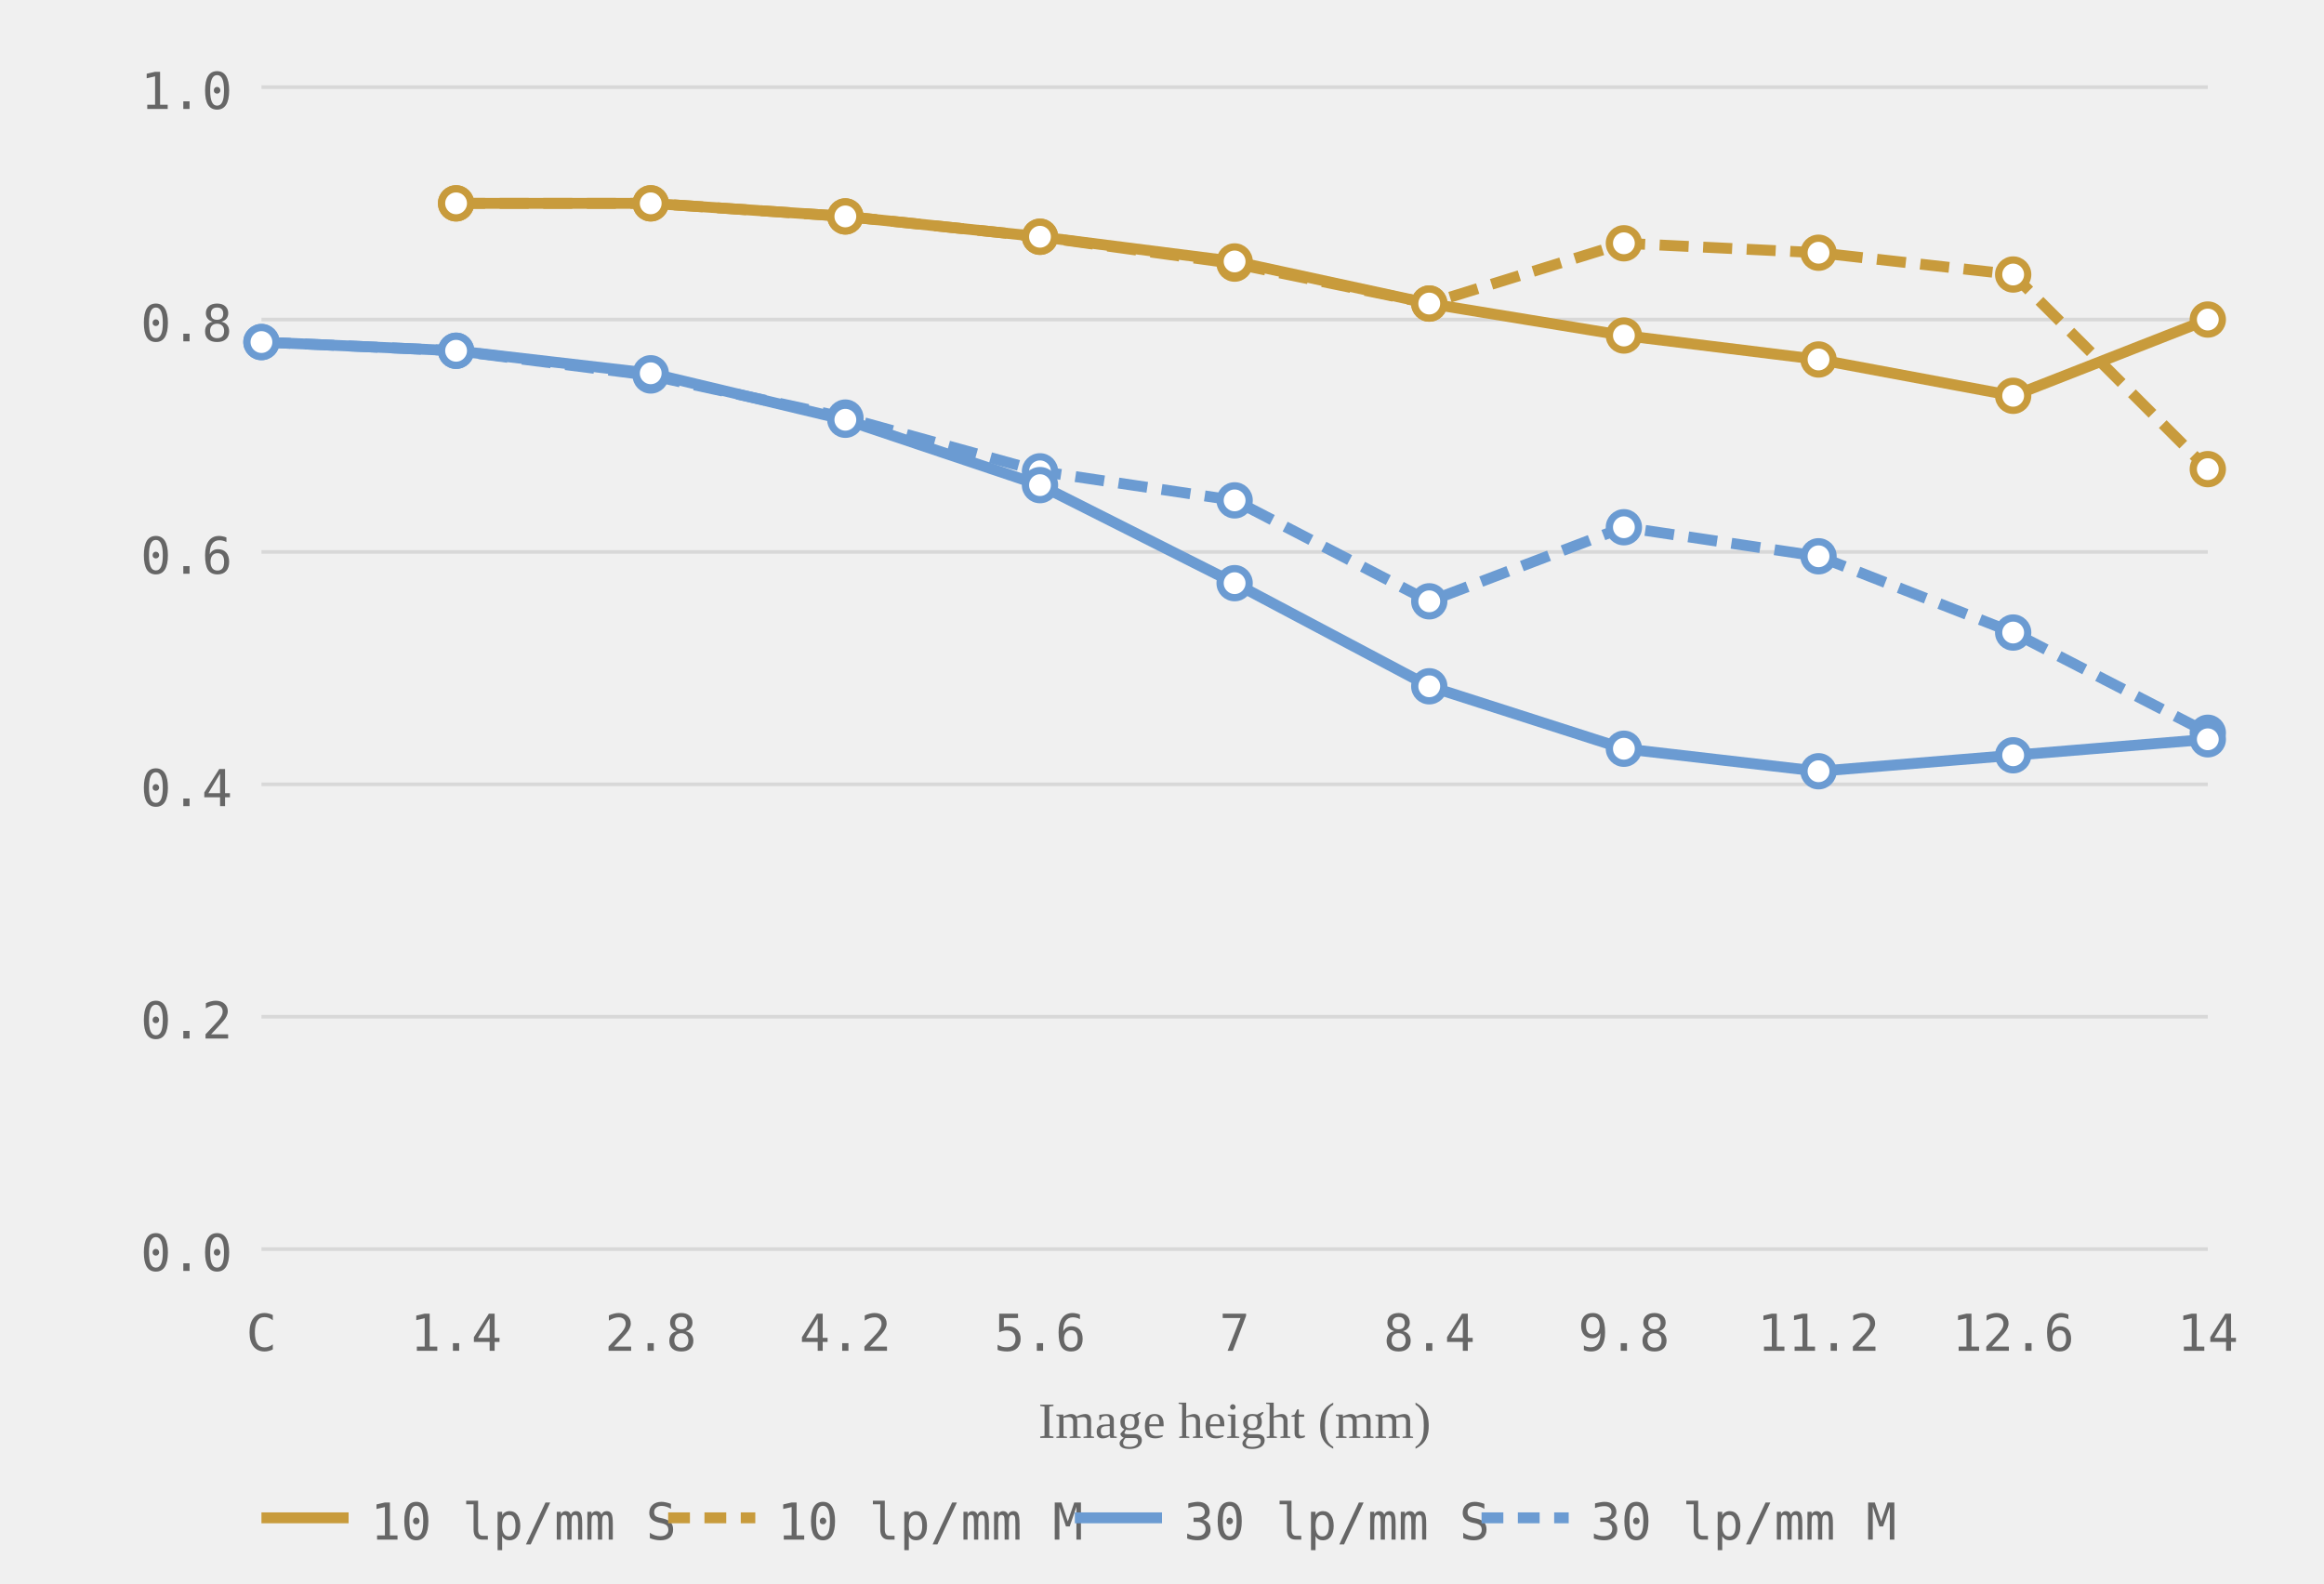
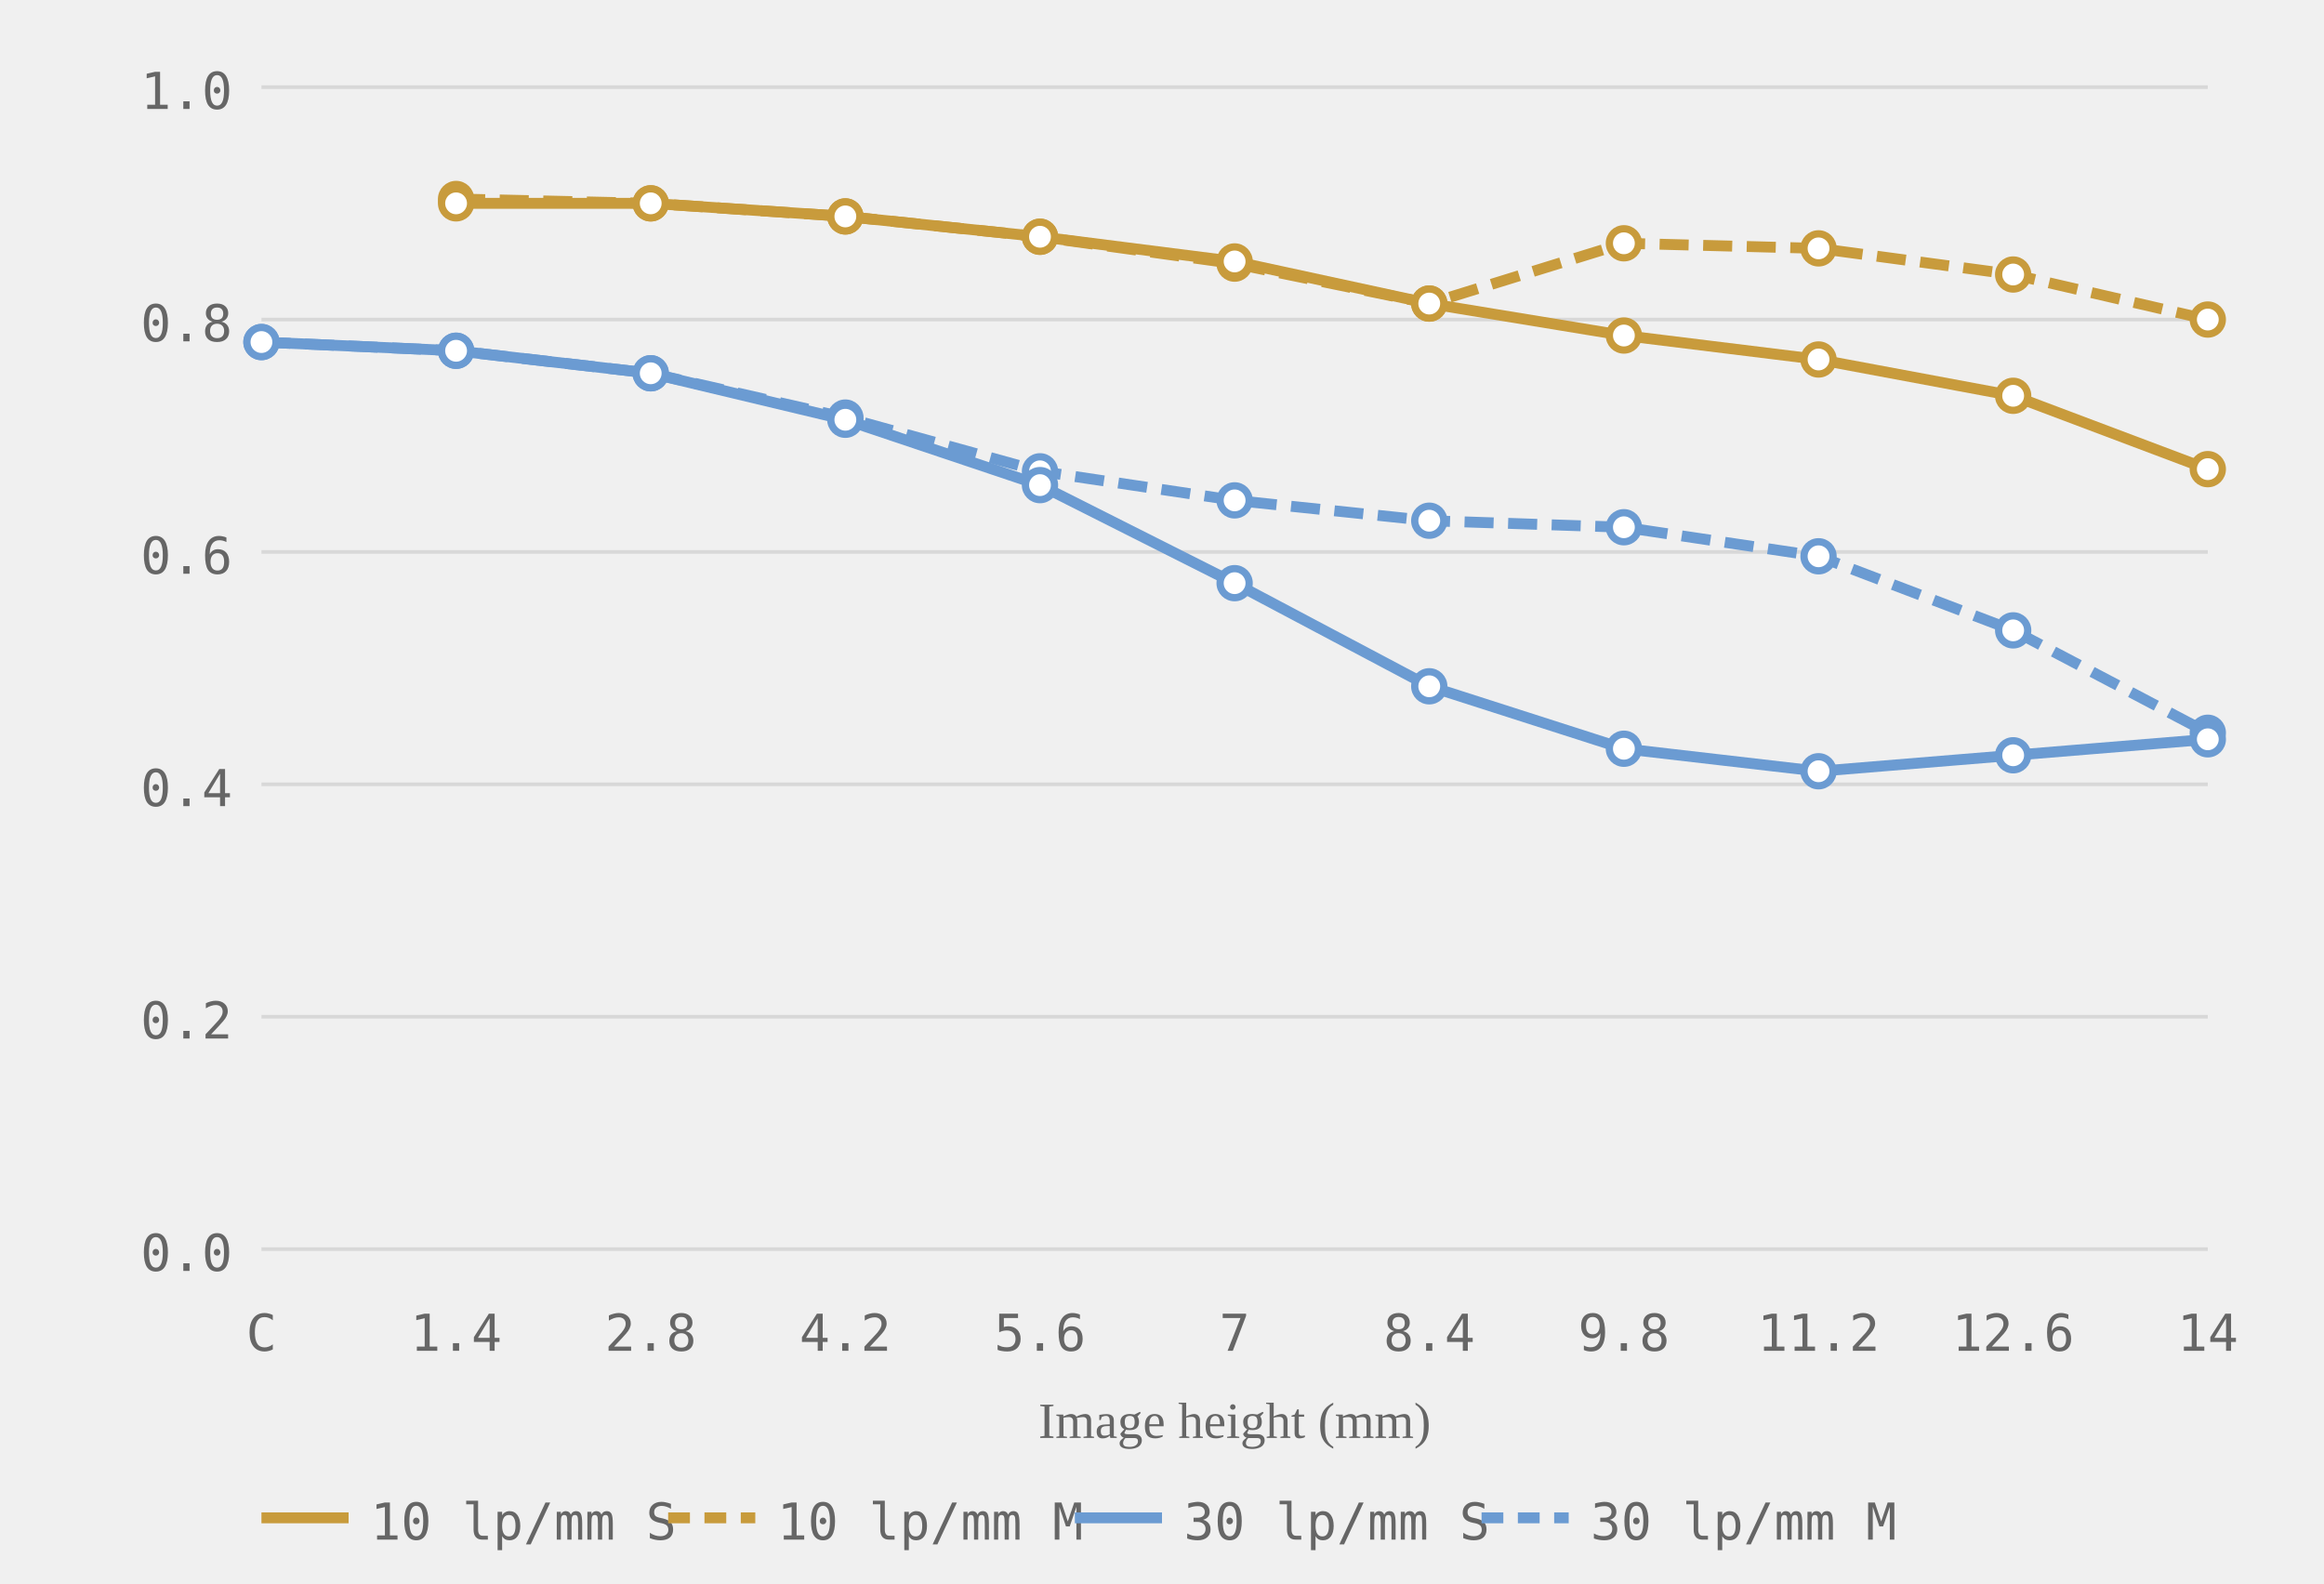
<svg xmlns="http://www.w3.org/2000/svg" viewBox="0 0 320 218" role="img" aria-label="MTF chart, generated from readings">
  <style>.grid-line { stroke: #d8d8d8; stroke-width: 0.5; }.axis-label { font-size: 7px; fill: #666666; font-family: ui-monospace, monospace; }.axis-y { text-anchor: end; }.axis-x { text-anchor: middle; }.axis-title { font-size: 7px; fill: #666666; text-anchor: middle; }.curve { fill: none; stroke-width: 1.5; }.curve-m { stroke-dasharray: 4 2; }.dot { fill: white; stroke-width: 1; }.legend-text { font-size: 7px; fill: #666666; font-family: ui-monospace, monospace; }</style>
  <line class="grid-line" x1="36" y1="172.0" x2="304" y2="172.0" />
  <line class="grid-line" x1="36" y1="140.0" x2="304" y2="140.0" />
  <line class="grid-line" x1="36" y1="108.0" x2="304" y2="108.0" />
  <line class="grid-line" x1="36" y1="76.0" x2="304" y2="76.0" />
  <line class="grid-line" x1="36" y1="44.0" x2="304" y2="44.0" />
  <line class="grid-line" x1="36" y1="12.0" x2="304" y2="12.0" />
  <text class="axis-label axis-y" x="32" y="175.0">0.0</text>
  <text class="axis-label axis-y" x="32" y="143.0">0.2</text>
  <text class="axis-label axis-y" x="32" y="111.0">0.4</text>
  <text class="axis-label axis-y" x="32" y="79.0">0.6</text>
  <text class="axis-label axis-y" x="32" y="47.0">0.8</text>
  <text class="axis-label axis-y" x="32" y="15.0">1.0</text>
  <text class="axis-label axis-x" x="36.0" y="186">C</text>
  <text class="axis-label axis-x" x="62.8" y="186">1.4</text>
  <text class="axis-label axis-x" x="89.6" y="186">2.8</text>
  <text class="axis-label axis-x" x="116.4" y="186">4.2</text>
  <text class="axis-label axis-x" x="143.2" y="186">5.6</text>
  <text class="axis-label axis-x" x="170.0" y="186">7</text>
  <text class="axis-label axis-x" x="196.8" y="186">8.4</text>
  <text class="axis-label axis-x" x="223.6" y="186">9.8</text>
  <text class="axis-label axis-x" x="250.4" y="186">11.2</text>
  <text class="axis-label axis-x" x="277.2" y="186">12.6</text>
  <text class="axis-label axis-x" x="304.0" y="186">14</text>
  <text class="axis-title" x="170.0" y="198">Image height (mm)</text>
-   <polyline class="curve curve-10 curve-m" style="stroke:#c89b3c" points="62.8,28.0 89.6,28.0 116.4,29.8 143.2,32.6 170.0,36.3 196.8,41.8 223.6,33.5 250.4,34.8 277.2,37.8 304.0,64.6" stroke-dasharray="4 2" />
-   <polyline class="curve curve-10" style="stroke:#c89b3c" points="62.8,28.0 89.6,28.0 116.4,29.8 143.2,32.6 170.0,36.0 196.8,41.8 223.6,46.2 250.4,49.5 277.2,54.5 304.0,44.0" />
-   <polyline class="curve curve-30 curve-m" style="stroke:#6b9bd2" points="36.0,47.1 62.8,48.3 89.6,51.7 116.4,57.5 143.2,64.9 170.0,68.9 196.8,82.8 223.6,72.6 250.4,76.6 277.2,87.1 304.0,100.9" stroke-dasharray="4 2" />
+   <polyline class="curve curve-10 curve-m" style="stroke:#c89b3c" points="62.8,27.4 89.6,28.0 116.4,29.8 143.2,32.6 170.0,36.3 196.8,41.8 223.6,33.5 250.4,34.2 277.2,37.8 304.0,44.0" stroke-dasharray="4 2" />
+   <polyline class="curve curve-10" style="stroke:#c89b3c" points="62.8,28.0 89.6,28.0 116.4,29.8 143.2,32.6 170.0,36.0 196.8,41.8 223.6,46.2 250.4,49.5 277.2,54.5 304.0,64.6" />
+   <polyline class="curve curve-30 curve-m" style="stroke:#6b9bd2" points="36.0,47.1 62.8,48.3 89.6,51.4 116.4,57.5 143.2,64.9 170.0,68.9 196.8,71.7 223.6,72.6 250.4,76.6 277.2,86.8 304.0,100.9" stroke-dasharray="4 2" />
  <polyline class="curve curve-30" style="stroke:#6b9bd2" points="36.0,47.1 62.8,48.3 89.6,51.4 116.4,57.8 143.2,66.8 170.0,80.3 196.8,94.5 223.6,103.1 250.4,106.2 277.2,104.0 304.0,101.8" />
-   <circle class="dot dot-10" style="stroke:#c89b3c" cx="62.8" cy="28.0" r="2" />
+   <circle class="dot dot-10" style="stroke:#c89b3c" cx="62.8" cy="27.4" r="2" />
  <circle class="dot dot-10" style="stroke:#c89b3c" cx="89.6" cy="28.0" r="2" />
  <circle class="dot dot-10" style="stroke:#c89b3c" cx="116.4" cy="29.8" r="2" />
  <circle class="dot dot-10" style="stroke:#c89b3c" cx="143.2" cy="32.6" r="2" />
  <circle class="dot dot-10" style="stroke:#c89b3c" cx="170.0" cy="36.3" r="2" />
  <circle class="dot dot-10" style="stroke:#c89b3c" cx="196.8" cy="41.8" r="2" />
  <circle class="dot dot-10" style="stroke:#c89b3c" cx="223.6" cy="33.5" r="2" />
-   <circle class="dot dot-10" style="stroke:#c89b3c" cx="250.4" cy="34.8" r="2" />
+   <circle class="dot dot-10" style="stroke:#c89b3c" cx="250.4" cy="34.2" r="2" />
  <circle class="dot dot-10" style="stroke:#c89b3c" cx="277.2" cy="37.8" r="2" />
-   <circle class="dot dot-10" style="stroke:#c89b3c" cx="304.0" cy="64.6" r="2" />
+   <circle class="dot dot-10" style="stroke:#c89b3c" cx="304.0" cy="44.0" r="2" />
  <circle class="dot dot-10" style="stroke:#c89b3c" cx="62.8" cy="28.0" r="2" />
  <circle class="dot dot-10" style="stroke:#c89b3c" cx="89.6" cy="28.0" r="2" />
  <circle class="dot dot-10" style="stroke:#c89b3c" cx="116.4" cy="29.8" r="2" />
  <circle class="dot dot-10" style="stroke:#c89b3c" cx="143.2" cy="32.6" r="2" />
  <circle class="dot dot-10" style="stroke:#c89b3c" cx="170.0" cy="36.0" r="2" />
  <circle class="dot dot-10" style="stroke:#c89b3c" cx="196.8" cy="41.8" r="2" />
  <circle class="dot dot-10" style="stroke:#c89b3c" cx="223.6" cy="46.2" r="2" />
  <circle class="dot dot-10" style="stroke:#c89b3c" cx="250.4" cy="49.5" r="2" />
  <circle class="dot dot-10" style="stroke:#c89b3c" cx="277.2" cy="54.5" r="2" />
-   <circle class="dot dot-10" style="stroke:#c89b3c" cx="304.0" cy="44.0" r="2" />
+   <circle class="dot dot-10" style="stroke:#c89b3c" cx="304.0" cy="64.6" r="2" />
  <circle class="dot dot-30" style="stroke:#6b9bd2" cx="36.0" cy="47.1" r="2" />
  <circle class="dot dot-30" style="stroke:#6b9bd2" cx="62.8" cy="48.3" r="2" />
-   <circle class="dot dot-30" style="stroke:#6b9bd2" cx="89.6" cy="51.7" r="2" />
+   <circle class="dot dot-30" style="stroke:#6b9bd2" cx="89.6" cy="51.4" r="2" />
  <circle class="dot dot-30" style="stroke:#6b9bd2" cx="116.4" cy="57.5" r="2" />
  <circle class="dot dot-30" style="stroke:#6b9bd2" cx="143.2" cy="64.9" r="2" />
  <circle class="dot dot-30" style="stroke:#6b9bd2" cx="170.0" cy="68.9" r="2" />
-   <circle class="dot dot-30" style="stroke:#6b9bd2" cx="196.8" cy="82.8" r="2" />
+   <circle class="dot dot-30" style="stroke:#6b9bd2" cx="196.8" cy="71.7" r="2" />
  <circle class="dot dot-30" style="stroke:#6b9bd2" cx="223.6" cy="72.6" r="2" />
  <circle class="dot dot-30" style="stroke:#6b9bd2" cx="250.4" cy="76.6" r="2" />
-   <circle class="dot dot-30" style="stroke:#6b9bd2" cx="277.2" cy="87.1" r="2" />
+   <circle class="dot dot-30" style="stroke:#6b9bd2" cx="277.2" cy="86.8" r="2" />
  <circle class="dot dot-30" style="stroke:#6b9bd2" cx="304.0" cy="100.9" r="2" />
  <circle class="dot dot-30" style="stroke:#6b9bd2" cx="36.0" cy="47.1" r="2" />
  <circle class="dot dot-30" style="stroke:#6b9bd2" cx="62.8" cy="48.3" r="2" />
  <circle class="dot dot-30" style="stroke:#6b9bd2" cx="89.6" cy="51.4" r="2" />
  <circle class="dot dot-30" style="stroke:#6b9bd2" cx="116.4" cy="57.8" r="2" />
  <circle class="dot dot-30" style="stroke:#6b9bd2" cx="143.2" cy="66.8" r="2" />
  <circle class="dot dot-30" style="stroke:#6b9bd2" cx="170.0" cy="80.3" r="2" />
  <circle class="dot dot-30" style="stroke:#6b9bd2" cx="196.8" cy="94.5" r="2" />
  <circle class="dot dot-30" style="stroke:#6b9bd2" cx="223.6" cy="103.1" r="2" />
  <circle class="dot dot-30" style="stroke:#6b9bd2" cx="250.4" cy="106.2" r="2" />
  <circle class="dot dot-30" style="stroke:#6b9bd2" cx="277.2" cy="104.0" r="2" />
  <circle class="dot dot-30" style="stroke:#6b9bd2" cx="304.0" cy="101.8" r="2" />
  <line x1="36" y1="209" x2="48" y2="209" stroke="#c89b3c" stroke-width="1.5" />
  <text class="legend-text" x="51" y="212">10 lp/mm S</text>
  <line x1="92" y1="209" x2="104" y2="209" stroke="#c89b3c" stroke-width="1.5" stroke-dasharray="3 2" />
  <text class="legend-text" x="107" y="212">10 lp/mm M</text>
  <line x1="148" y1="209" x2="160" y2="209" stroke="#6b9bd2" stroke-width="1.5" />
  <text class="legend-text" x="163" y="212">30 lp/mm S</text>
  <line x1="204" y1="209" x2="216" y2="209" stroke="#6b9bd2" stroke-width="1.5" stroke-dasharray="3 2" />
  <text class="legend-text" x="219" y="212">30 lp/mm M</text>
</svg>
